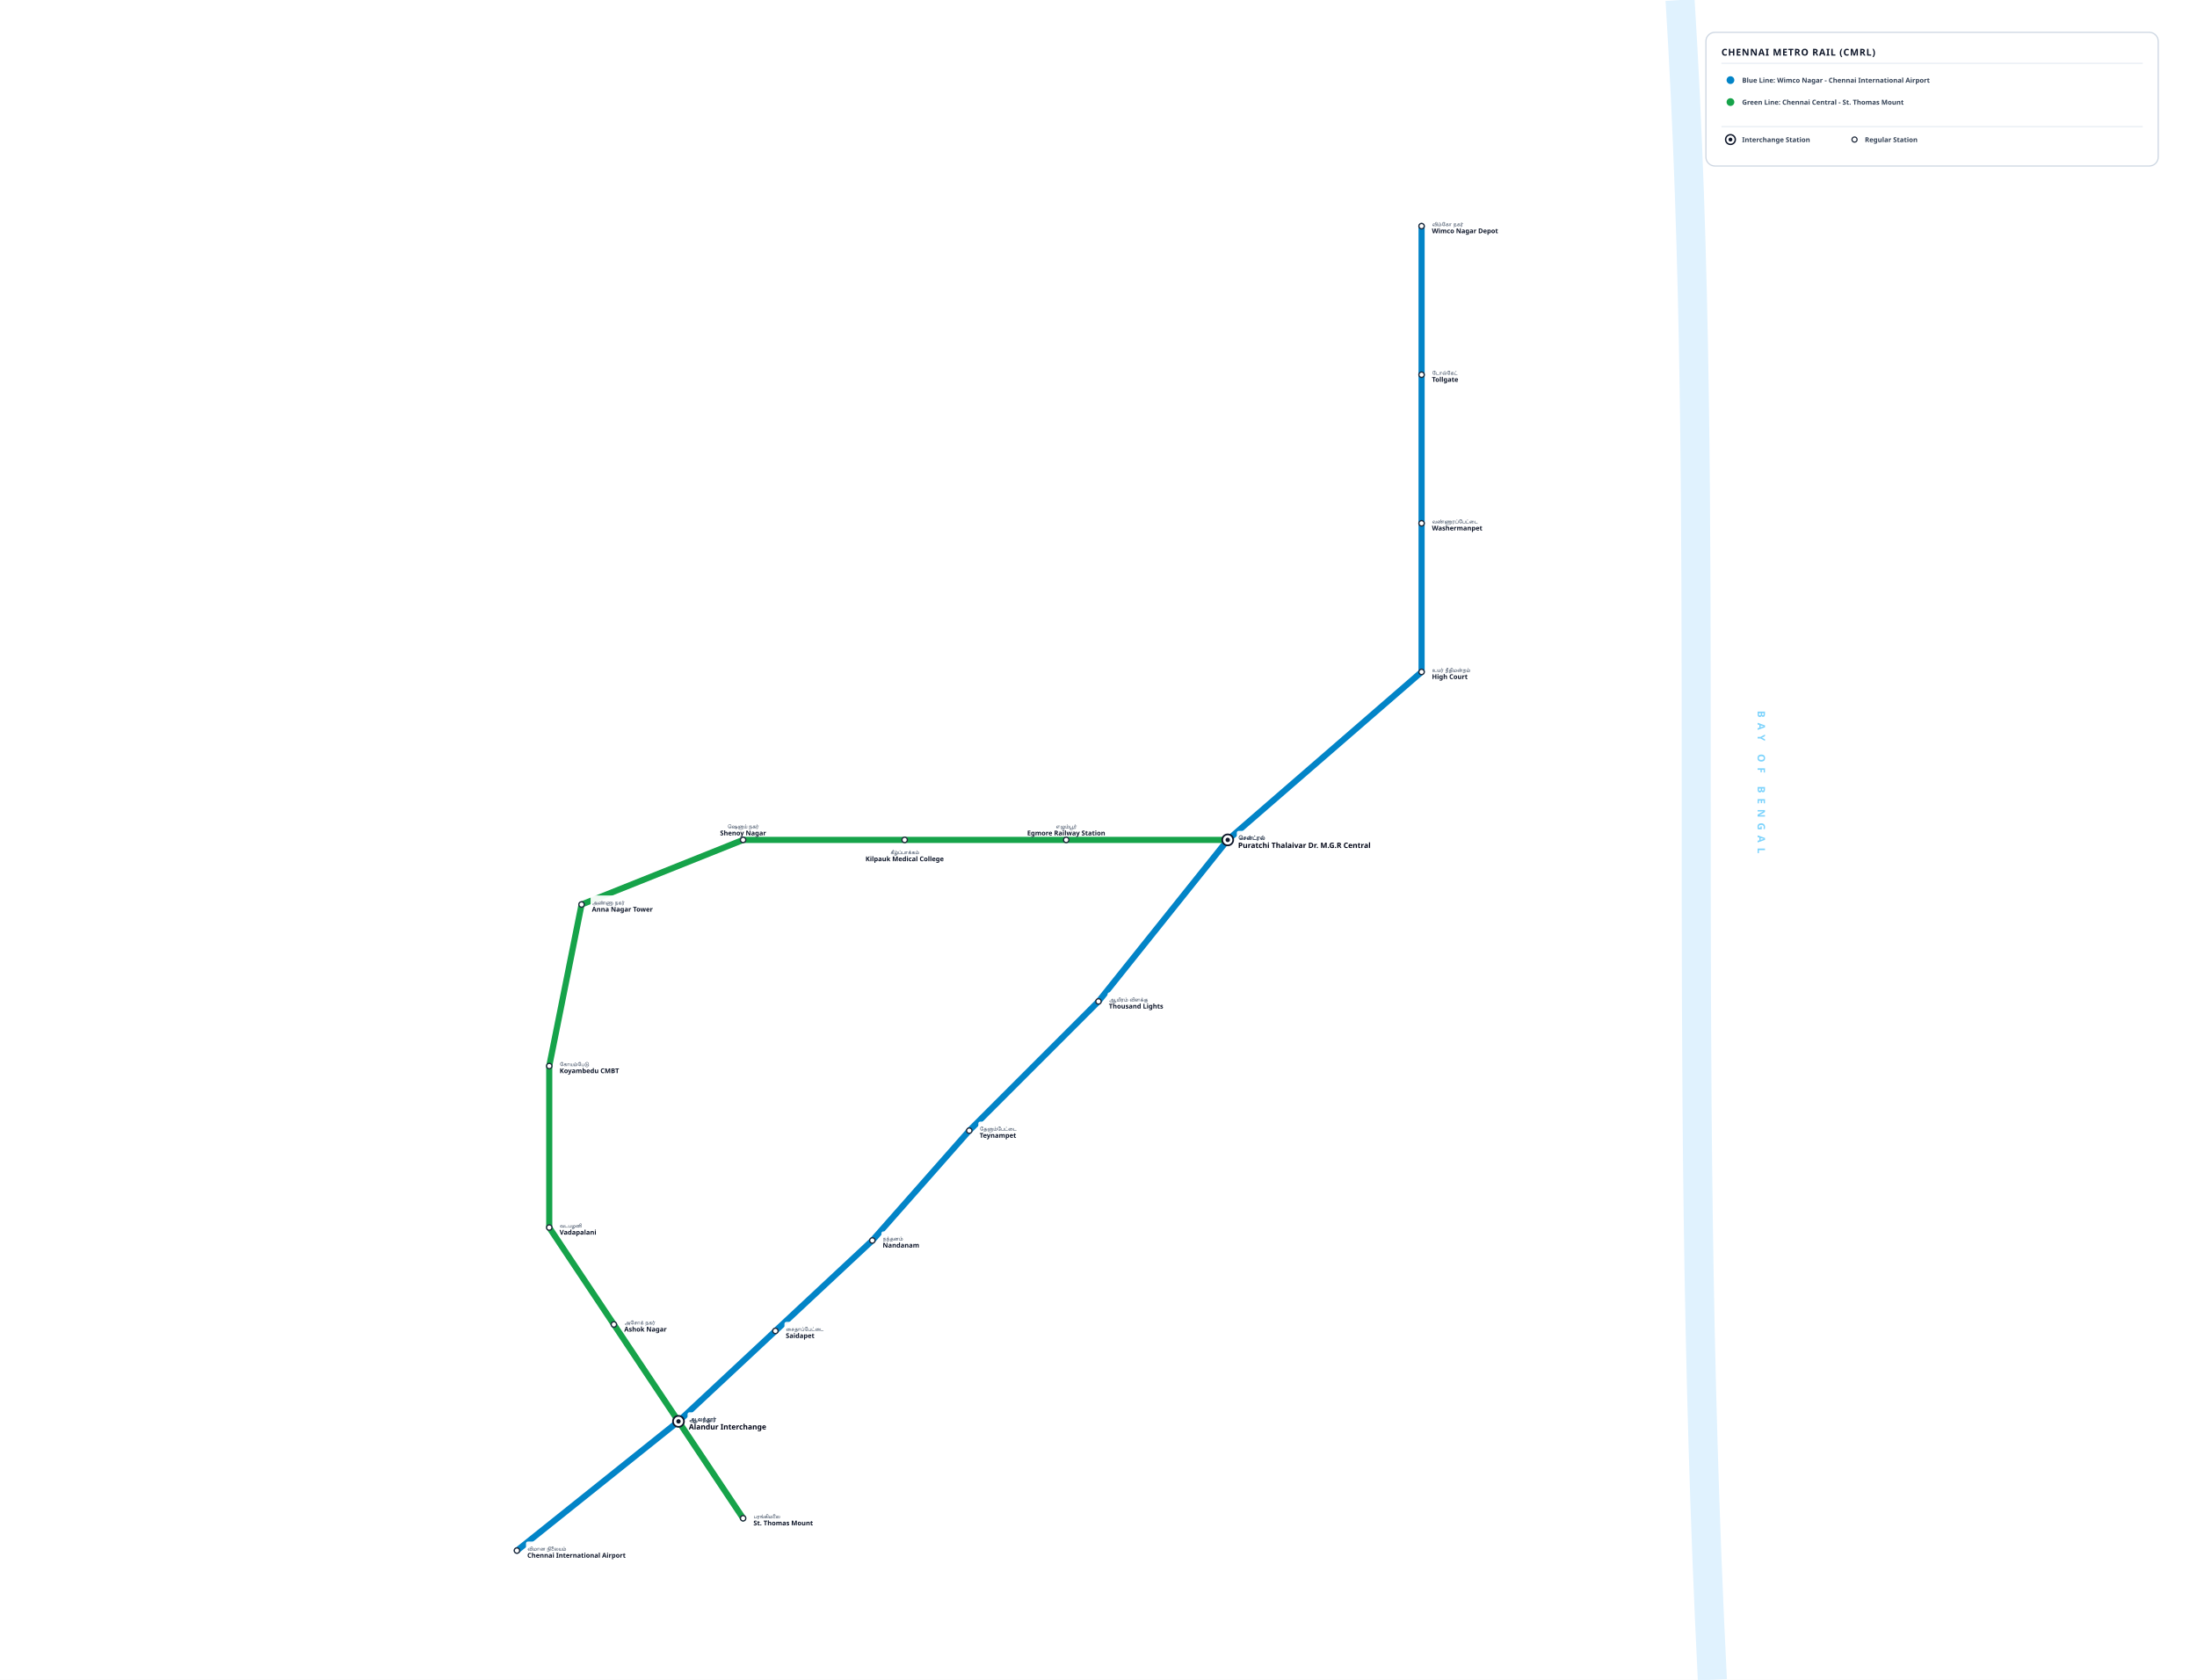
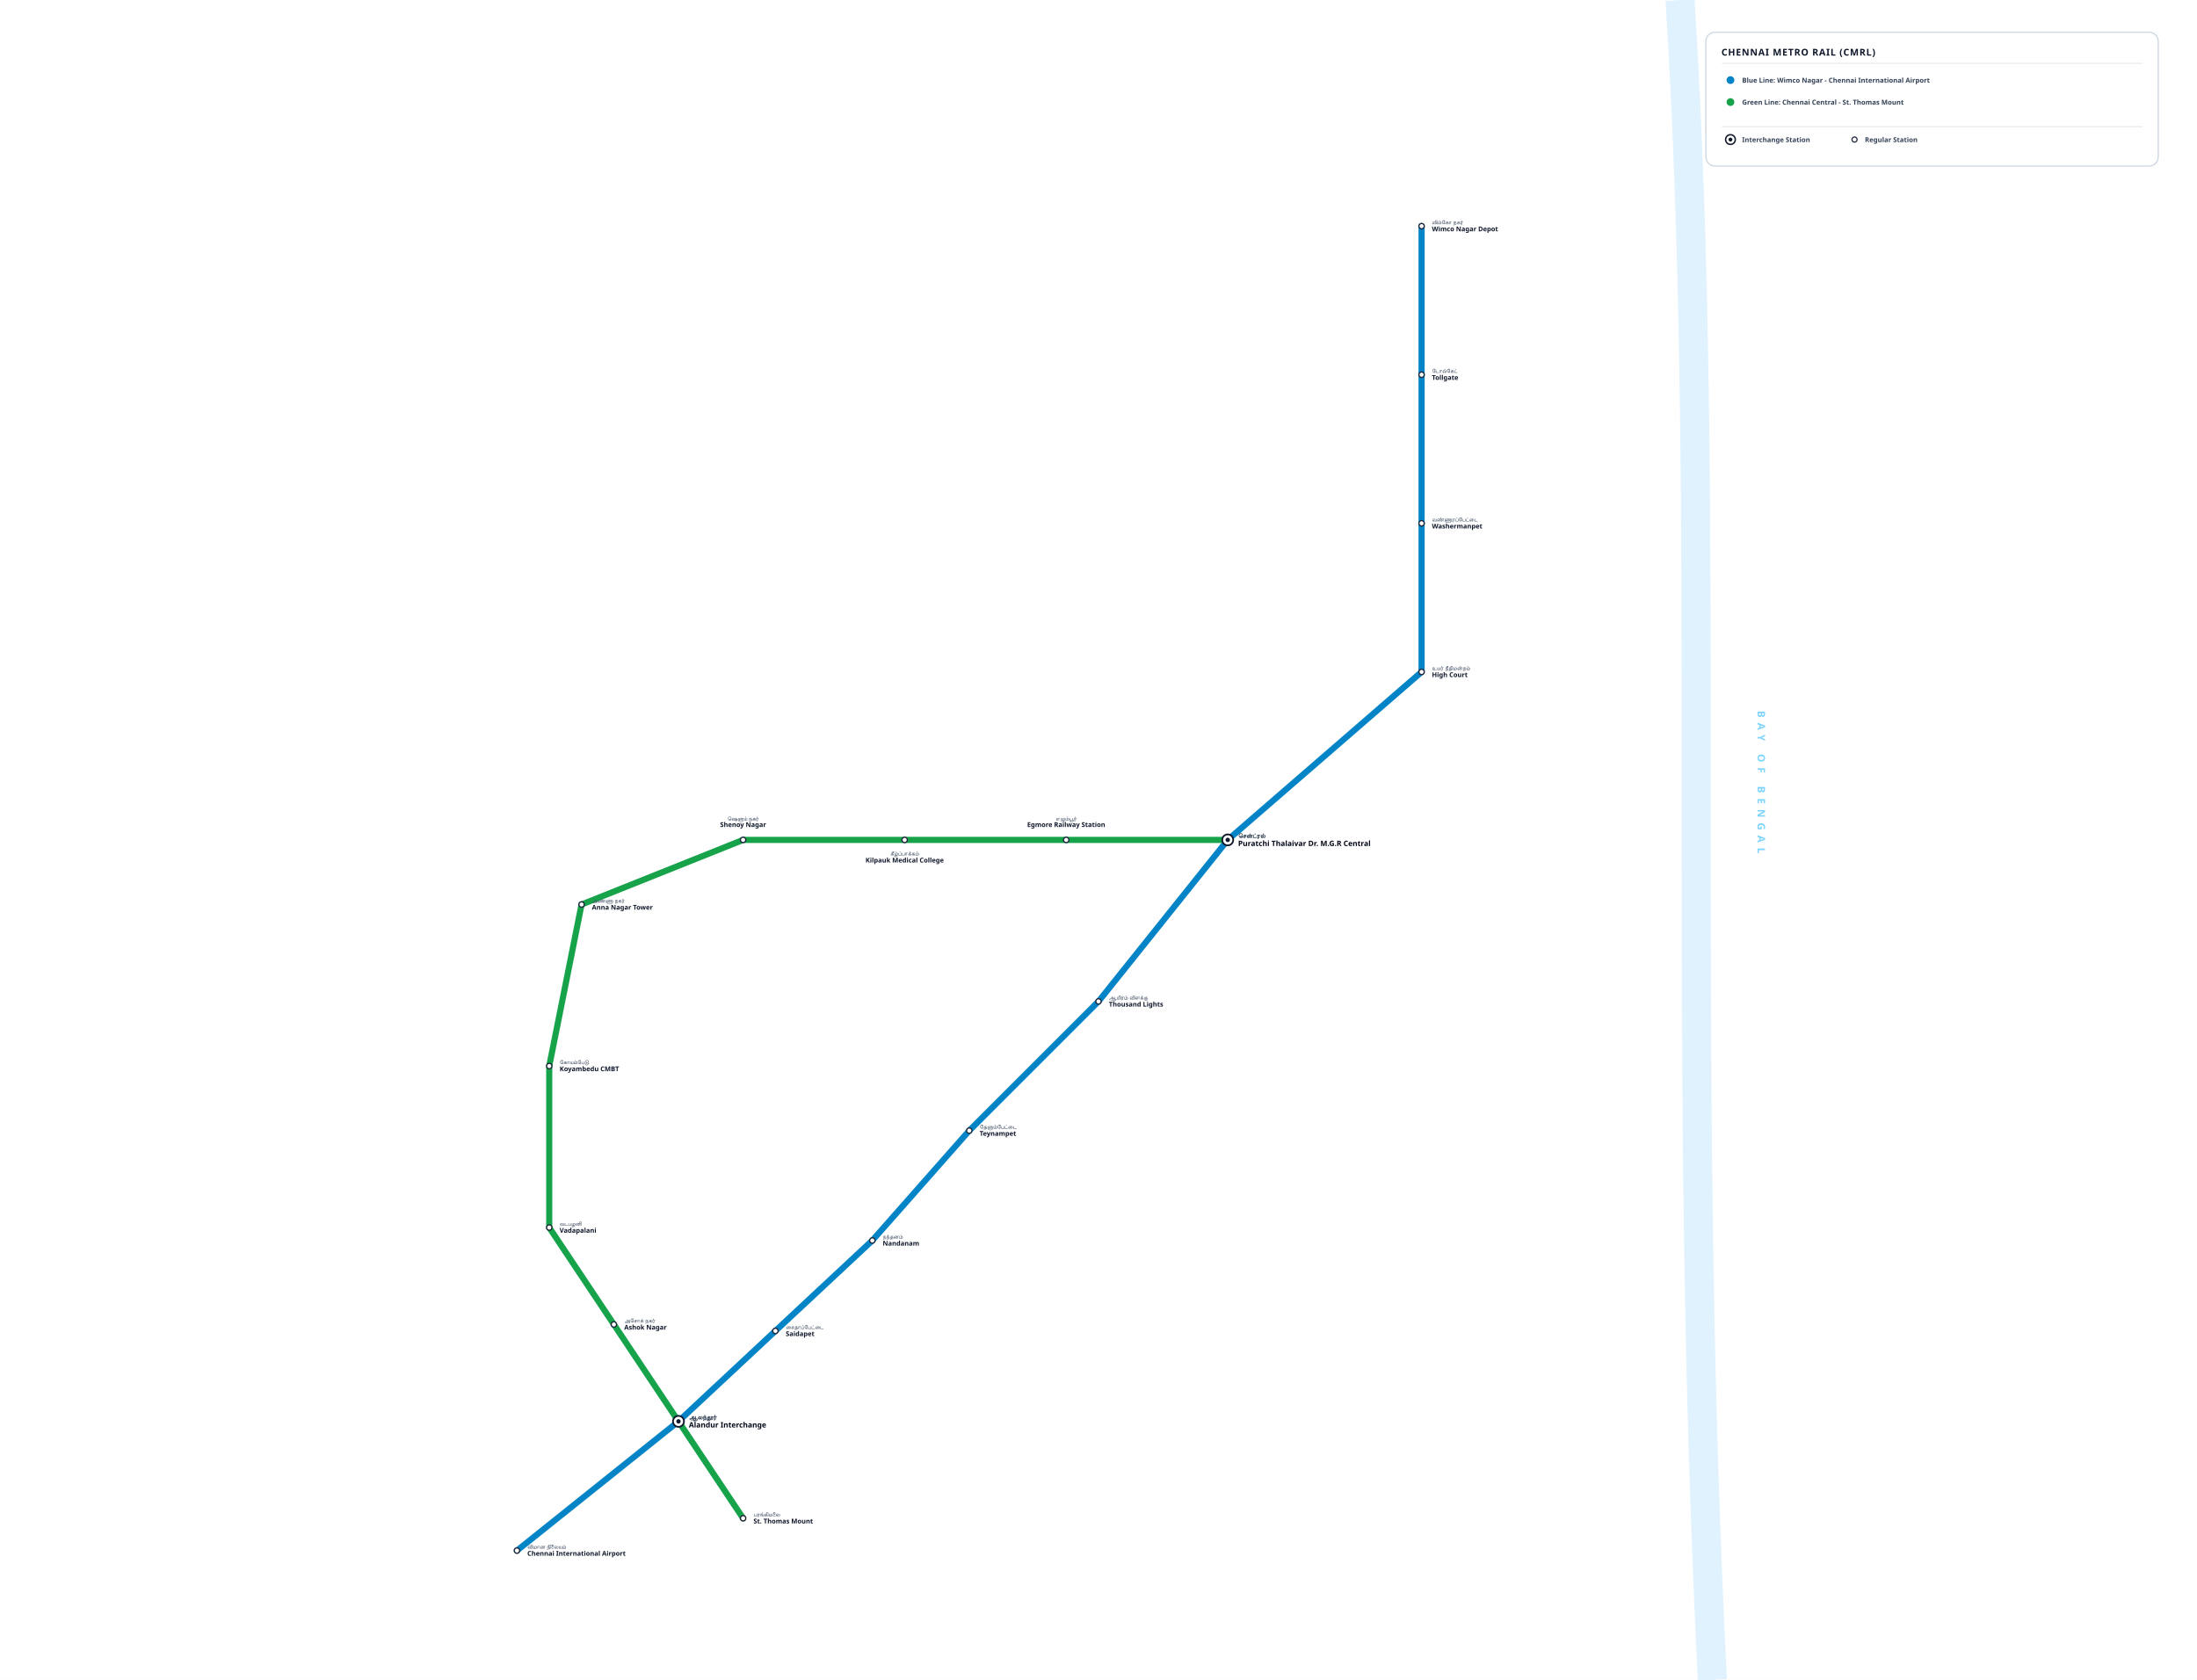
<svg xmlns="http://www.w3.org/2000/svg" viewBox="0 0 3400 2600" width="100%" height="100%">
  <rect width="3400" height="2600" fill="#FFFFFF" />
  <path d="M 2600 0 C 2650 800, 2600 1600, 2650 2600" fill="none" stroke="#E0F2FE" stroke-width="45" />
  <text x="2720" y="1100" font-family="sans-serif" font-size="16" font-weight="800" fill="#7DD3FC" letter-spacing="8" transform="rotate(90 2720 1100)">BAY OF BENGAL</text>
  <g stroke-linecap="round" stroke-linejoin="round">
    <path d="M 2200 350 L 2200 580 L 2200 810 L 2200 1040 L 1900 1300 L 1700 1550 L 1500 1750 L 1350 1920 L 1200 2060 L 1050 2200 L 800 2400" fill="none" stroke="#0284C7" stroke-width="9.5" />
    <path d="M 1900 1300 L 1650 1300 L 1400 1300 L 1150 1300 L 900 1400 L 850 1650 L 850 1900 L 950 2050 L 1050 2200 L 1150 2350" fill="none" stroke="#16A34A" stroke-width="9.5" />
  </g>
  <g id="stations-layer">
-     <rect x="2214.0" y="336.0" width="126.2" height="24.0" rx="3" ry="3" fill="#FFFFFF" fill-opacity="0.94" />
    <circle cx="2200" cy="350" r="4.2" fill="#FFFFFF" stroke="#1E293B" stroke-width="2" />
    <g>
-       <text x="2216.0" y="350.0" text-anchor="start" font-family="sans-serif" font-size="8.8" font-weight="600" fill="#475569">விம்கோ நகர்</text>
-       <text x="2216.0" y="361.0" text-anchor="start" font-family="sans-serif" font-size="10.2" font-weight="bold" fill="#0F172A">Wimco Nagar Depot</text>
+       <text x="2216.0" y="347.0" text-anchor="start" font-family="sans-serif" font-size="8.8" font-weight="600" fill="#475569">விம்கோ நகர்</text>
+       <text x="2216.0" y="358.0" text-anchor="start" font-family="sans-serif" font-size="10.2" font-weight="bold" fill="#0F172A">Wimco Nagar Depot</text>
    </g>
-     <rect x="2214.0" y="566.0" width="75.0" height="24.0" rx="3" ry="3" fill="#FFFFFF" fill-opacity="0.94" />
    <circle cx="2200" cy="580" r="4.2" fill="#FFFFFF" stroke="#1E293B" stroke-width="2" />
    <g>
-       <text x="2216.0" y="580.0" text-anchor="start" font-family="sans-serif" font-size="8.8" font-weight="600" fill="#475569">டோல்கேட்</text>
-       <text x="2216.0" y="591.0" text-anchor="start" font-family="sans-serif" font-size="10.2" font-weight="bold" fill="#0F172A">Tollgate</text>
+       <text x="2216.0" y="577.0" text-anchor="start" font-family="sans-serif" font-size="8.8" font-weight="600" fill="#475569">டோல்கேட்</text>
+       <text x="2216.0" y="588.0" text-anchor="start" font-family="sans-serif" font-size="10.2" font-weight="bold" fill="#0F172A">Tollgate</text>
    </g>
-     <rect x="2214.0" y="796.0" width="106.4" height="24.0" rx="3" ry="3" fill="#FFFFFF" fill-opacity="0.94" />
    <circle cx="2200" cy="810" r="4.2" fill="#FFFFFF" stroke="#1E293B" stroke-width="2" />
    <g>
-       <text x="2216.0" y="810.0" text-anchor="start" font-family="sans-serif" font-size="8.8" font-weight="600" fill="#475569">வண்ணாரப்பேட்டை</text>
-       <text x="2216.0" y="821.0" text-anchor="start" font-family="sans-serif" font-size="10.2" font-weight="bold" fill="#0F172A">Washermanpet</text>
+       <text x="2216.0" y="807.0" text-anchor="start" font-family="sans-serif" font-size="8.8" font-weight="600" fill="#475569">வண்ணாரப்பேட்டை</text>
+       <text x="2216.0" y="818.0" text-anchor="start" font-family="sans-serif" font-size="10.2" font-weight="bold" fill="#0F172A">Washermanpet</text>
    </g>
-     <rect x="2214.0" y="1026.0" width="113.0" height="24.0" rx="3" ry="3" fill="#FFFFFF" fill-opacity="0.94" />
    <circle cx="2200" cy="1040" r="4.2" fill="#FFFFFF" stroke="#1E293B" stroke-width="2" />
    <g>
-       <text x="2216.0" y="1040.0" text-anchor="start" font-family="sans-serif" font-size="8.8" font-weight="600" fill="#475569">உயர் நீதிமன்றம்</text>
-       <text x="2216.0" y="1051.0" text-anchor="start" font-family="sans-serif" font-size="10.2" font-weight="bold" fill="#0F172A">High Court</text>
+       <text x="2216.0" y="1037.0" text-anchor="start" font-family="sans-serif" font-size="8.8" font-weight="600" fill="#475569">உயர் நீதிமன்றம்</text>
+       <text x="2216.0" y="1048.0" text-anchor="start" font-family="sans-serif" font-size="10.2" font-weight="bold" fill="#0F172A">High Court</text>
    </g>
-     <rect x="1103.4" y="1268.0" width="93.2" height="24.0" rx="3" ry="3" fill="#FFFFFF" fill-opacity="0.94" />
    <circle cx="1150" cy="1300" r="4.2" fill="#FFFFFF" stroke="#1E293B" stroke-width="2" />
    <g>
-       <text x="1150.0" y="1282.0" text-anchor="middle" font-family="sans-serif" font-size="8.8" font-weight="600" fill="#475569">ஷெனாய் நகர்</text>
-       <text x="1150.0" y="1293.0" text-anchor="middle" font-family="sans-serif" font-size="10.2" font-weight="bold" fill="#0F172A">Shenoy Nagar</text>
+       <text x="1150.0" y="1270.0" text-anchor="middle" font-family="sans-serif" font-size="8.8" font-weight="600" fill="#475569">ஷெனாய் நகர்</text>
+       <text x="1150.0" y="1280.0" text-anchor="middle" font-family="sans-serif" font-size="10.2" font-weight="bold" fill="#0F172A">Shenoy Nagar</text>
    </g>
-     <rect x="1317.1" y="1308.0" width="165.8" height="24.0" rx="3" ry="3" fill="#FFFFFF" fill-opacity="0.94" />
    <circle cx="1400" cy="1300" r="4.2" fill="#FFFFFF" stroke="#1E293B" stroke-width="2" />
    <g>
-       <text x="1400.0" y="1322.0" text-anchor="middle" font-family="sans-serif" font-size="8.8" font-weight="600" fill="#475569">கீழ்ப்பாக்கம்</text>
-       <text x="1400.0" y="1333.0" text-anchor="middle" font-family="sans-serif" font-size="10.2" font-weight="bold" fill="#0F172A">Kilpauk Medical College</text>
+       <text x="1400.0" y="1324.0" text-anchor="middle" font-family="sans-serif" font-size="8.8" font-weight="600" fill="#475569">கீழ்ப்பாக்கம்</text>
+       <text x="1400.0" y="1335.0" text-anchor="middle" font-family="sans-serif" font-size="10.2" font-weight="bold" fill="#0F172A">Kilpauk Medical College</text>
    </g>
-     <rect x="1570.4" y="1268.0" width="159.2" height="24.0" rx="3" ry="3" fill="#FFFFFF" fill-opacity="0.94" />
    <circle cx="1650" cy="1300" r="4.2" fill="#FFFFFF" stroke="#1E293B" stroke-width="2" />
    <g>
-       <text x="1650.0" y="1282.0" text-anchor="middle" font-family="sans-serif" font-size="8.8" font-weight="600" fill="#475569">எழும்பூர்</text>
-       <text x="1650.0" y="1293.0" text-anchor="middle" font-family="sans-serif" font-size="10.2" font-weight="bold" fill="#0F172A">Egmore Railway Station</text>
+       <text x="1650.0" y="1270.0" text-anchor="middle" font-family="sans-serif" font-size="8.8" font-weight="600" fill="#475569">எழும்பூர்</text>
+       <text x="1650.0" y="1280.0" text-anchor="middle" font-family="sans-serif" font-size="10.2" font-weight="bold" fill="#0F172A">Egmore Railway Station</text>
    </g>
-     <rect x="1914.0" y="1286.0" width="251.6" height="27.0" rx="3" ry="3" fill="#FFFFFF" fill-opacity="0.94" />
    <circle cx="1900" cy="1300" r="8.5" fill="#FFFFFF" stroke="#0F172A" stroke-width="2.6" />
    <circle cx="1900" cy="1300" r="3.4" fill="#0F172A" />
    <g>
-       <text x="1916.0" y="1300.0" text-anchor="start" font-family="sans-serif" font-size="9.8" font-weight="bold" fill="#334155">சென்ட்ரல்</text>
-       <text x="1916.0" y="1312.5" text-anchor="start" font-family="sans-serif" font-size="11.5" font-weight="900" fill="#020617">Puratchi Thalaivar Dr. M.G.R Central</text>
+       <text x="1916.0" y="1297.0" text-anchor="start" font-family="sans-serif" font-size="10" font-weight="bold" fill="#334155">சென்ட்ரல்</text>
+       <text x="1916.0" y="1309.5" text-anchor="start" font-family="sans-serif" font-size="11.5" font-weight="900" fill="#020617">Puratchi Thalaivar Dr. M.G.R Central</text>
    </g>
-     <rect x="914.0" y="1386.0" width="119.6" height="24.0" rx="3" ry="3" fill="#FFFFFF" fill-opacity="0.94" />
    <circle cx="900" cy="1400" r="4.2" fill="#FFFFFF" stroke="#1E293B" stroke-width="2" />
    <g>
-       <text x="916.0" y="1400.0" text-anchor="start" font-family="sans-serif" font-size="8.8" font-weight="600" fill="#475569">அண்ணா நகர்</text>
-       <text x="916.0" y="1411.0" text-anchor="start" font-family="sans-serif" font-size="10.2" font-weight="bold" fill="#0F172A">Anna Nagar Tower</text>
+       <text x="916.0" y="1397.0" text-anchor="start" font-family="sans-serif" font-size="8.8" font-weight="600" fill="#475569">அண்ணா நகர்</text>
+       <text x="916.0" y="1408.0" text-anchor="start" font-family="sans-serif" font-size="10.2" font-weight="bold" fill="#0F172A">Anna Nagar Tower</text>
    </g>
-     <rect x="1714.0" y="1536.0" width="113.0" height="24.0" rx="3" ry="3" fill="#FFFFFF" fill-opacity="0.94" />
    <circle cx="1700" cy="1550" r="4.2" fill="#FFFFFF" stroke="#1E293B" stroke-width="2" />
    <g>
-       <text x="1716.0" y="1550.0" text-anchor="start" font-family="sans-serif" font-size="8.8" font-weight="600" fill="#475569">ஆயிரம் விளக்கு</text>
-       <text x="1716.0" y="1561.0" text-anchor="start" font-family="sans-serif" font-size="10.2" font-weight="bold" fill="#0F172A">Thousand Lights</text>
+       <text x="1716.0" y="1547.0" text-anchor="start" font-family="sans-serif" font-size="8.8" font-weight="600" fill="#475569">ஆயிரம் விளக்கு</text>
+       <text x="1716.0" y="1558.0" text-anchor="start" font-family="sans-serif" font-size="10.2" font-weight="bold" fill="#0F172A">Thousand Lights</text>
    </g>
-     <rect x="864.0" y="1636.0" width="106.4" height="24.0" rx="3" ry="3" fill="#FFFFFF" fill-opacity="0.94" />
    <circle cx="850" cy="1650" r="4.2" fill="#FFFFFF" stroke="#1E293B" stroke-width="2" />
    <g>
-       <text x="866.0" y="1650.0" text-anchor="start" font-family="sans-serif" font-size="8.8" font-weight="600" fill="#475569">கோயம்பேடு</text>
-       <text x="866.0" y="1661.0" text-anchor="start" font-family="sans-serif" font-size="10.2" font-weight="bold" fill="#0F172A">Koyambedu CMBT</text>
+       <text x="866.0" y="1647.0" text-anchor="start" font-family="sans-serif" font-size="8.8" font-weight="600" fill="#475569">கோயம்பேடு</text>
+       <text x="866.0" y="1658.0" text-anchor="start" font-family="sans-serif" font-size="10.2" font-weight="bold" fill="#0F172A">Koyambedu CMBT</text>
    </g>
-     <rect x="1514.0" y="1736.0" width="93.2" height="24.0" rx="3" ry="3" fill="#FFFFFF" fill-opacity="0.94" />
    <circle cx="1500" cy="1750" r="4.2" fill="#FFFFFF" stroke="#1E293B" stroke-width="2" />
    <g>
-       <text x="1516.0" y="1750.0" text-anchor="start" font-family="sans-serif" font-size="8.8" font-weight="600" fill="#475569">தேனாம்பேட்டை</text>
-       <text x="1516.0" y="1761.0" text-anchor="start" font-family="sans-serif" font-size="10.2" font-weight="bold" fill="#0F172A">Teynampet</text>
+       <text x="1516.0" y="1747.0" text-anchor="start" font-family="sans-serif" font-size="8.8" font-weight="600" fill="#475569">தேனாம்பேட்டை</text>
+       <text x="1516.0" y="1758.0" text-anchor="start" font-family="sans-serif" font-size="10.2" font-weight="bold" fill="#0F172A">Teynampet</text>
    </g>
-     <rect x="864.0" y="1886.0" width="80.0" height="24.0" rx="3" ry="3" fill="#FFFFFF" fill-opacity="0.94" />
    <circle cx="850" cy="1900" r="4.2" fill="#FFFFFF" stroke="#1E293B" stroke-width="2" />
    <g>
-       <text x="866.0" y="1900.0" text-anchor="start" font-family="sans-serif" font-size="8.8" font-weight="600" fill="#475569">வடபழனி</text>
-       <text x="866.0" y="1911.0" text-anchor="start" font-family="sans-serif" font-size="10.2" font-weight="bold" fill="#0F172A">Vadapalani</text>
+       <text x="866.0" y="1897.0" text-anchor="start" font-family="sans-serif" font-size="8.8" font-weight="600" fill="#475569">வடபழனி</text>
+       <text x="866.0" y="1908.0" text-anchor="start" font-family="sans-serif" font-size="10.2" font-weight="bold" fill="#0F172A">Vadapalani</text>
    </g>
-     <rect x="1364.0" y="1906.0" width="75.0" height="24.0" rx="3" ry="3" fill="#FFFFFF" fill-opacity="0.94" />
    <circle cx="1350" cy="1920" r="4.2" fill="#FFFFFF" stroke="#1E293B" stroke-width="2" />
    <g>
-       <text x="1366.0" y="1920.0" text-anchor="start" font-family="sans-serif" font-size="8.8" font-weight="600" fill="#475569">நந்தனம்</text>
-       <text x="1366.0" y="1931.0" text-anchor="start" font-family="sans-serif" font-size="10.2" font-weight="bold" fill="#0F172A">Nandanam</text>
+       <text x="1366.0" y="1917.0" text-anchor="start" font-family="sans-serif" font-size="8.8" font-weight="600" fill="#475569">நந்தனம்</text>
+       <text x="1366.0" y="1928.0" text-anchor="start" font-family="sans-serif" font-size="10.2" font-weight="bold" fill="#0F172A">Nandanam</text>
    </g>
-     <rect x="964.0" y="2036.0" width="86.6" height="24.0" rx="3" ry="3" fill="#FFFFFF" fill-opacity="0.94" />
    <circle cx="950" cy="2050" r="4.2" fill="#FFFFFF" stroke="#1E293B" stroke-width="2" />
    <g>
-       <text x="966.0" y="2050.0" text-anchor="start" font-family="sans-serif" font-size="8.8" font-weight="600" fill="#475569">அசோக் நகர்</text>
-       <text x="966.0" y="2061.0" text-anchor="start" font-family="sans-serif" font-size="10.2" font-weight="bold" fill="#0F172A">Ashok Nagar</text>
+       <text x="966.0" y="2047.0" text-anchor="start" font-family="sans-serif" font-size="8.8" font-weight="600" fill="#475569">அசோக் நகர்</text>
+       <text x="966.0" y="2058.0" text-anchor="start" font-family="sans-serif" font-size="10.2" font-weight="bold" fill="#0F172A">Ashok Nagar</text>
    </g>
-     <rect x="1214.0" y="2046.0" width="93.2" height="24.0" rx="3" ry="3" fill="#FFFFFF" fill-opacity="0.94" />
    <circle cx="1200" cy="2060" r="4.2" fill="#FFFFFF" stroke="#1E293B" stroke-width="2" />
    <g>
-       <text x="1216.0" y="2060.0" text-anchor="start" font-family="sans-serif" font-size="8.8" font-weight="600" fill="#475569">சைதாப்பேட்டை</text>
-       <text x="1216.0" y="2071.0" text-anchor="start" font-family="sans-serif" font-size="10.2" font-weight="bold" fill="#0F172A">Saidapet</text>
+       <text x="1216.0" y="2057.0" text-anchor="start" font-family="sans-serif" font-size="8.8" font-weight="600" fill="#475569">சைதாப்பேட்டை</text>
+       <text x="1216.0" y="2068.0" text-anchor="start" font-family="sans-serif" font-size="10.2" font-weight="bold" fill="#0F172A">Saidapet</text>
    </g>
-     <rect x="1064.0" y="2186.0" width="139.4" height="27.0" rx="3" ry="3" fill="#FFFFFF" fill-opacity="0.94" />
    <circle cx="1050" cy="2200" r="8.5" fill="#FFFFFF" stroke="#0F172A" stroke-width="2.6" />
    <circle cx="1050" cy="2200" r="3.4" fill="#0F172A" />
    <g>
-       <text x="1066.0" y="2200.0" text-anchor="start" font-family="sans-serif" font-size="9.8" font-weight="bold" fill="#334155">ஆலந்தூர்</text>
-       <text x="1066.0" y="2212.5" text-anchor="start" font-family="sans-serif" font-size="11.5" font-weight="900" fill="#020617">Alandur Interchange</text>
+       <text x="1066.0" y="2197.0" text-anchor="start" font-family="sans-serif" font-size="10" font-weight="bold" fill="#334155">ஆலந்தூர்</text>
+       <text x="1066.0" y="2209.5" text-anchor="start" font-family="sans-serif" font-size="11.5" font-weight="900" fill="#020617">Alandur Interchange</text>
    </g>
-     <rect x="1164.0" y="2336.0" width="119.6" height="24.0" rx="3" ry="3" fill="#FFFFFF" fill-opacity="0.94" />
    <circle cx="1150" cy="2350" r="4.2" fill="#FFFFFF" stroke="#1E293B" stroke-width="2" />
    <g>
-       <text x="1166.0" y="2350.0" text-anchor="start" font-family="sans-serif" font-size="8.8" font-weight="600" fill="#475569">பரங்கிமலை</text>
-       <text x="1166.0" y="2361.0" text-anchor="start" font-family="sans-serif" font-size="10.2" font-weight="bold" fill="#0F172A">St. Thomas Mount</text>
+       <text x="1166.0" y="2347.0" text-anchor="start" font-family="sans-serif" font-size="8.8" font-weight="600" fill="#475569">பரங்கிமலை</text>
+       <text x="1166.0" y="2358.0" text-anchor="start" font-family="sans-serif" font-size="10.2" font-weight="bold" fill="#0F172A">St. Thomas Mount</text>
    </g>
-     <rect x="814.0" y="2386.0" width="205.4" height="24.0" rx="3" ry="3" fill="#FFFFFF" fill-opacity="0.94" />
    <circle cx="800" cy="2400" r="4.2" fill="#FFFFFF" stroke="#1E293B" stroke-width="2" />
    <g>
-       <text x="816.0" y="2400.0" text-anchor="start" font-family="sans-serif" font-size="8.8" font-weight="600" fill="#475569">விமான நிலையம்</text>
-       <text x="816.0" y="2411.0" text-anchor="start" font-family="sans-serif" font-size="10.2" font-weight="bold" fill="#0F172A">Chennai International Airport</text>
+       <text x="816.0" y="2397.0" text-anchor="start" font-family="sans-serif" font-size="8.8" font-weight="600" fill="#475569">விமான நிலையம்</text>
+       <text x="816.0" y="2408.0" text-anchor="start" font-family="sans-serif" font-size="10.2" font-weight="bold" fill="#0F172A">Chennai International Airport</text>
    </g>
  </g>
  <g transform="translate(2640, 50)">
    <rect width="700" height="207" rx="14" ry="14" fill="#FFFFFF" stroke="#CBD5E1" stroke-width="1.8" />
    <text x="24" y="36" font-family="sans-serif" font-size="14.5" font-weight="bold" fill="#0F172A" letter-spacing="1">CHENNAI METRO RAIL (CMRL)</text>
    <line x1="24" y1="48" x2="676" y2="48" stroke="#E2E8F0" stroke-width="1.5" />
    <circle cx="38" cy="74" r="6" fill="#0284C7" />
    <text x="56" y="78" font-family="sans-serif" font-size="10.5" font-weight="600" fill="#334155">Blue Line: Wimco Nagar - Chennai International Airport</text>
    <circle cx="38" cy="108" r="6" fill="#16A34A" />
    <text x="56" y="112" font-family="sans-serif" font-size="10.5" font-weight="600" fill="#334155">Green Line: Chennai Central - St. Thomas Mount</text>
    <line x1="24" y1="146" x2="676" y2="146" stroke="#E2E8F0" stroke-width="1.5" />
    <circle cx="38" cy="166" r="7.5" fill="#FFFFFF" stroke="#0F172A" stroke-width="2.2" />
    <circle cx="38" cy="166" r="3" fill="#0F172A" />
    <text x="56" y="170" font-family="sans-serif" font-size="10.5" font-weight="600" fill="#334155">Interchange Station</text>
    <circle cx="230" cy="166" r="4" fill="#FFFFFF" stroke="#1E293B" stroke-width="1.8" />
    <text x="246" y="170" font-family="sans-serif" font-size="10.5" font-weight="600" fill="#334155">Regular Station</text>
  </g>
</svg>
